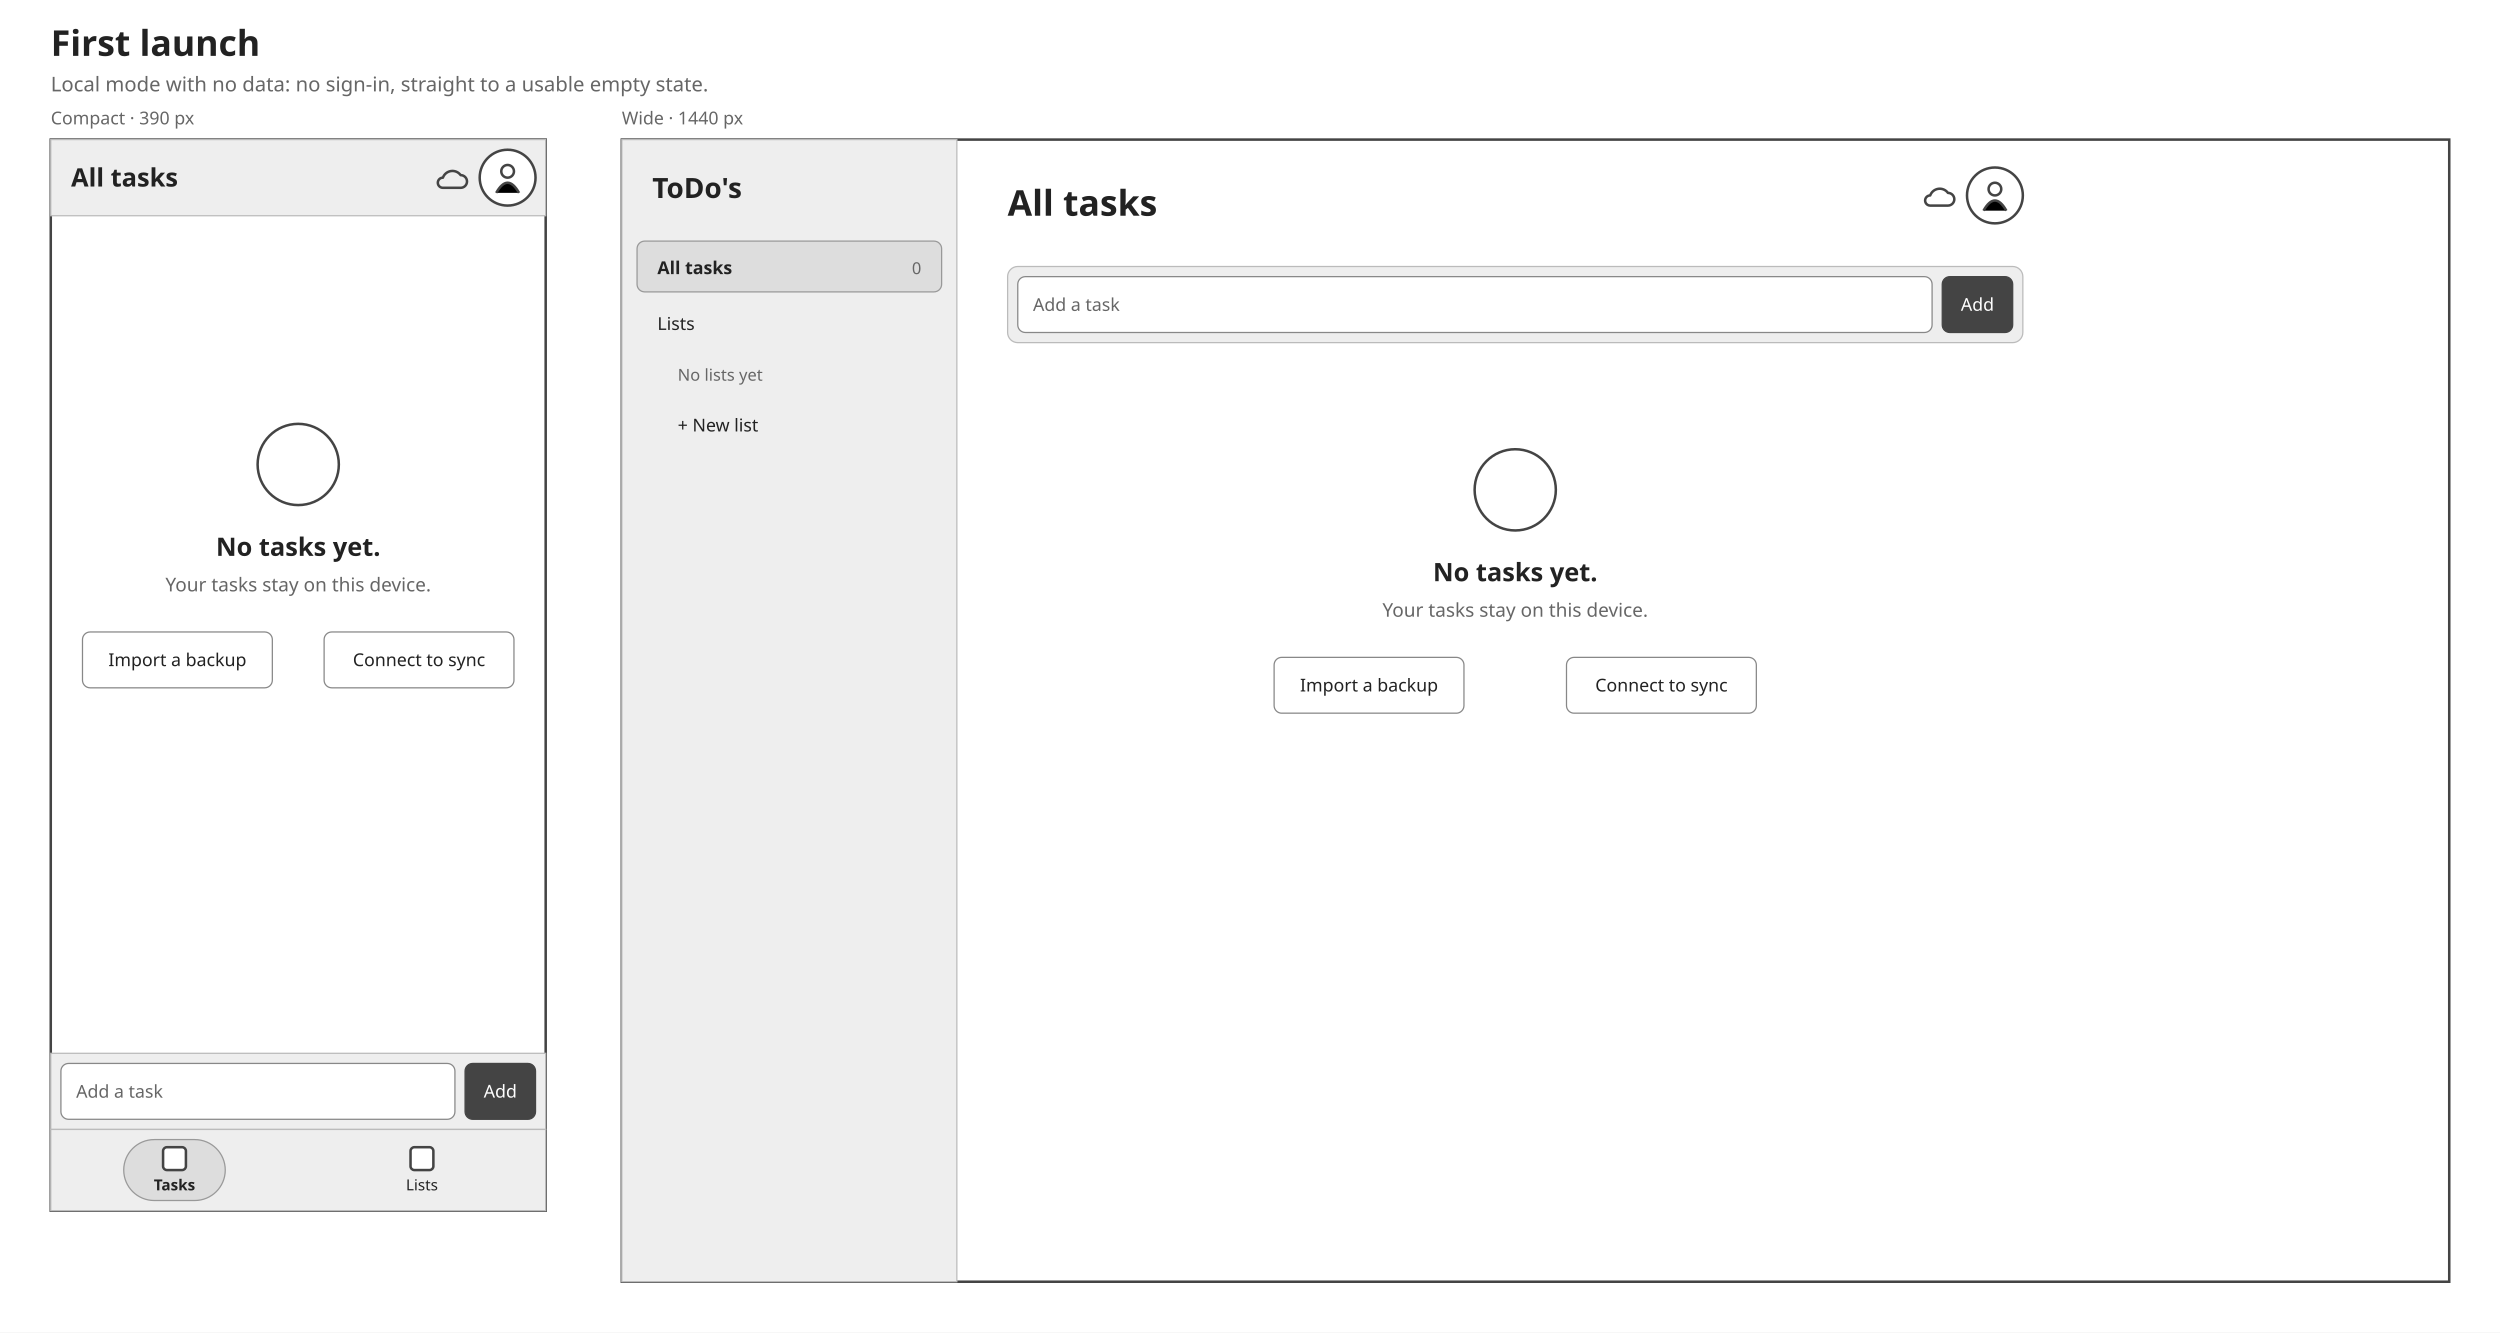
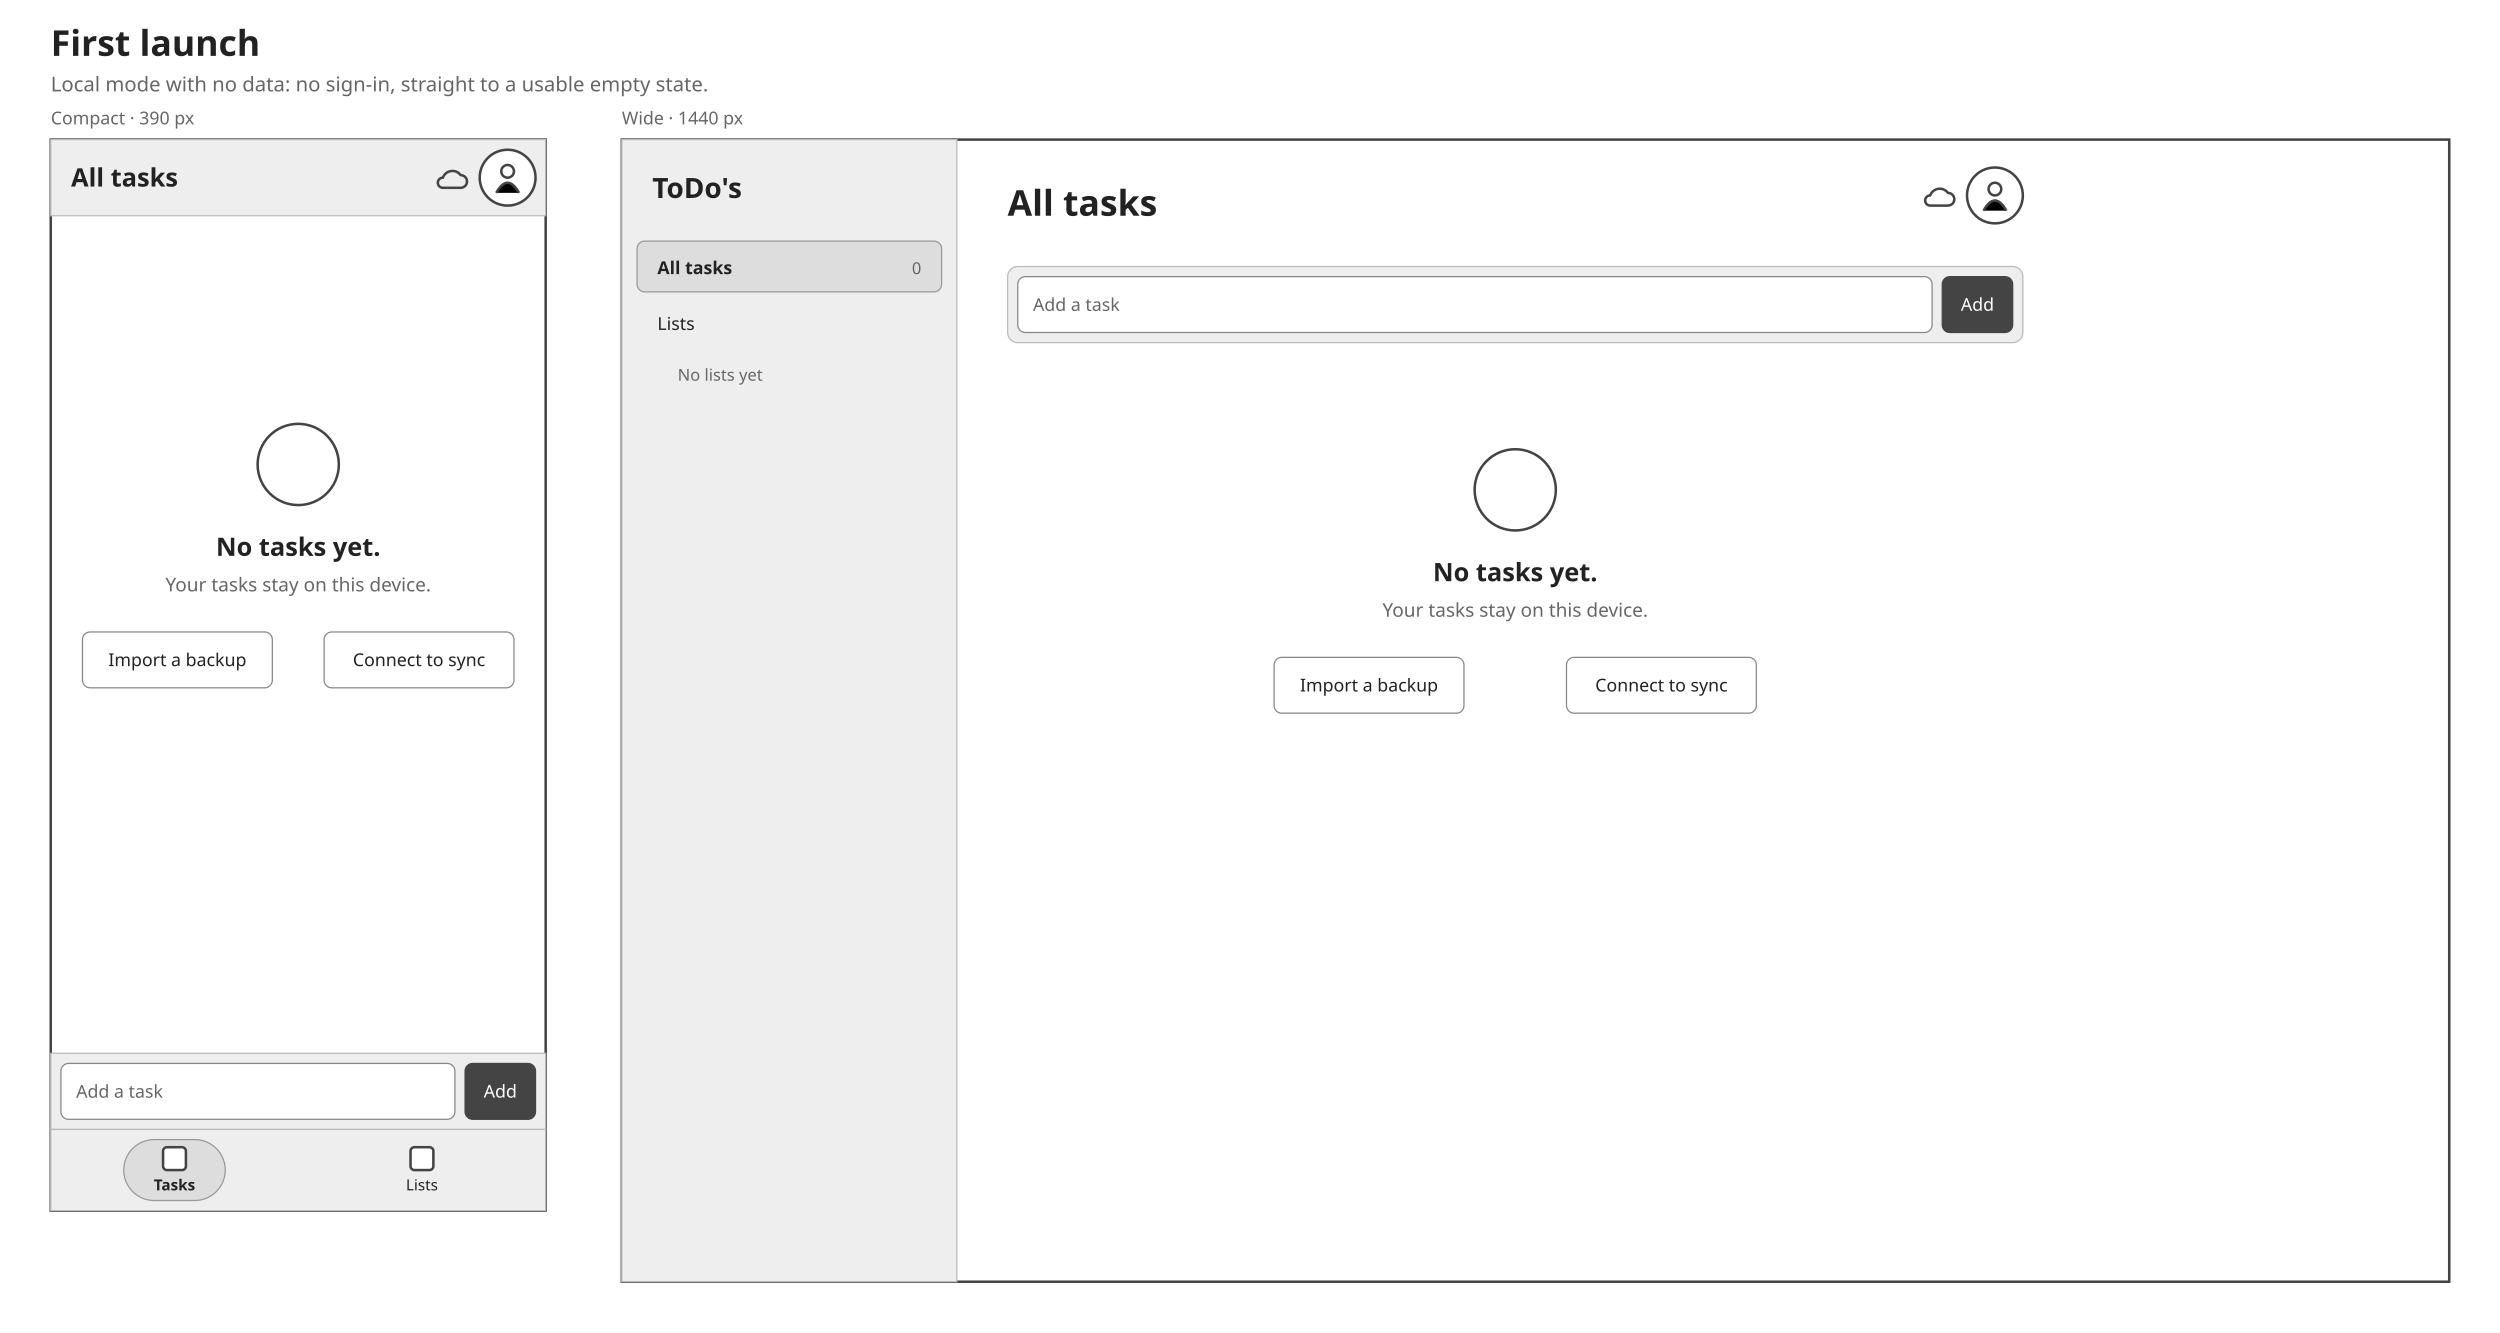
<svg xmlns="http://www.w3.org/2000/svg" width="1970" height="1050" viewBox="0 0 1970 1050">
  <style>
text { font-family: sans-serif; fill: #222222; }
.muted { fill: #666666; }
.on-primary { fill: #ffffff; }
.bold { font-weight: bold; }
rect.frame { fill: #ffffff; stroke: #444444; stroke-width: 2; }
.bar { fill: #eeeeee; stroke: #bbbbbb; }
.box { fill: #f5f5f5; stroke: #bbbbbb; }
.control { fill: #ffffff; stroke: #888888; }
.disabled { fill: #f5f5f5; stroke: #cccccc; }
.primary { fill: #444444; stroke: #444444; }
.selected { fill: #dddddd; stroke: #999999; }
.chip { fill: #eeeeee; stroke: #cccccc; }
.signal { fill: #ffffff; stroke: #222222; stroke-width: 2; }
.scrim { fill: #888888; fill-opacity: 0.5; }
.rule { stroke: #cccccc; }
.drop { stroke: #222222; stroke-width: 3; }
.icon { fill: #ffffff; stroke: #444444; stroke-width: 2; }
.icon-fill { fill: #444444; stroke: #444444; stroke-width: 2; }
.icon-mark { fill: none; stroke: #ffffff; stroke-width: 2; }
.icon-line { stroke: #444444; stroke-width: 2; }
.icon-line-open { fill: none; stroke: #444444; stroke-width: 2; stroke-linecap: round; stroke-linejoin: round; }
  </style>
  <rect x="0" y="0" width="1970" height="1050" fill="#ffffff" />
  <text x="40" y="44" font-size="28" class="bold">First launch</text>
  <text x="40" y="72" font-size="16" class="muted">Local mode with no data: no sign-in, straight to a usable empty state.</text>
  <text x="40" y="98" font-size="14" class="muted">Compact · 390 px</text>
  <text x="490" y="98" font-size="14" class="muted">Wide · 1440 px</text>
  <g class="frame" data-width="390" data-height="844" transform="translate(40 110)">
    <rect x="0" y="0" width="390" height="844" rx="0" class="frame" />
    <rect x="0" y="0" width="390" height="60" rx="0" class="bar" />
    <circle cx="360" cy="30" r="22" class="icon" />
    <circle cx="360" cy="25" r="5" class="icon" />
    <path d="M 351 42 Q 360 26 369 42" class="icon-line" />
    <path d="M 309 38 H 323 A 5 5 0 0 0 323 28 A 8 8 0 0 0 309 30 A 4 4 0 0 0 309 38 Z" class="icon-line-open" />
    <text x="16" y="37" font-size="20" class="bold">All tasks</text>
    <circle cx="195" cy="256" r="32" class="icon" />
    <text x="195" y="328" font-size="20" class="bold" text-anchor="middle">No tasks yet.</text>
    <text x="195" y="356" font-size="15" class="muted" text-anchor="middle">Your tasks stay on this device.</text>
    <rect x="25" y="388" width="149.6" height="44" rx="6" class="control" />
    <text x="99.8" y="414.9" font-size="14" text-anchor="middle">Import a backup</text>
    <rect x="215.4" y="388" width="149.6" height="44" rx="6" class="control" />
    <text x="290.2" y="414.9" font-size="14" text-anchor="middle">Connect to sync</text>
    <rect x="0" y="720" width="390" height="60" rx="0" class="bar" />
    <rect x="326.48" y="728" width="55.52" height="44" rx="6" class="primary" />
    <text x="354.24" y="754.9" font-size="14" class="on-primary" text-anchor="middle">Add</text>
    <rect x="8" y="728" width="310.48" height="44" rx="6" class="control" />
    <text x="20" y="755" font-size="14" class="muted">Add a task</text>
    <rect x="0" y="780" width="390" height="64" rx="0" class="bar" />
    <rect x="57.5" y="788" width="80" height="48" rx="24" class="selected" />
    <rect x="88.5" y="794" width="18" height="18" rx="3" class="icon" />
    <text x="97.5" y="828" font-size="12" class="bold" text-anchor="middle">Tasks</text>
    <rect x="283.5" y="794" width="18" height="18" rx="3" class="icon" />
    <text x="292.5" y="828" font-size="12" text-anchor="middle">Lists</text>
  </g>
  <g class="frame" data-width="1440" data-height="900" transform="translate(490 110)">
    <rect x="0" y="0" width="1440" height="900" rx="0" class="frame" />
    <rect x="0" y="0" width="264" height="900" rx="0" class="bar" />
    <text x="24" y="46" font-size="22" class="bold">ToDo's</text>
    <rect x="12" y="80" width="240" height="40" rx="6" class="selected" />
    <text x="28" y="106" font-size="14" class="bold">All tasks</text>
    <text x="236" y="106" font-size="13" class="muted" text-anchor="end">0</text>
    <text x="28" y="150" font-size="14">Lists</text>
    <text x="44" y="190" font-size="13" class="muted">No lists yet</text>
-     <text x="44" y="230" font-size="14">+ New list</text>
    <circle cx="1082" cy="44" r="22" class="icon" />
    <circle cx="1082" cy="39" r="5" class="icon" />
    <path d="M 1073 56 Q 1082 40 1091 56" class="icon-line" />
    <path d="M 1031 52 H 1045 A 5 5 0 0 0 1045 42 A 8 8 0 0 0 1031 44 A 4 4 0 0 0 1031 52 Z" class="icon-line-open" />
    <text x="304" y="60" font-size="28" class="bold">All tasks</text>
    <rect x="304" y="100" width="800" height="60" rx="8" class="bar" />
    <rect x="1040.48" y="108" width="55.52" height="44" rx="6" class="primary" />
    <text x="1068.24" y="134.9" font-size="14" class="on-primary" text-anchor="middle">Add</text>
    <rect x="312" y="108" width="720.48" height="44" rx="6" class="control" />
    <text x="324" y="135" font-size="14" class="muted">Add a task</text>
    <circle cx="704" cy="276" r="32" class="icon" />
    <text x="704" y="348" font-size="20" class="bold" text-anchor="middle">No tasks yet.</text>
    <text x="704" y="376" font-size="15" class="muted" text-anchor="middle">Your tasks stay on this device.</text>
    <rect x="514" y="408" width="149.6" height="44" rx="6" class="control" />
    <text x="588.8" y="434.9" font-size="14" text-anchor="middle">Import a backup</text>
    <rect x="744.4" y="408" width="149.6" height="44" rx="6" class="control" />
    <text x="819.2" y="434.9" font-size="14" text-anchor="middle">Connect to sync</text>
  </g>
</svg>
